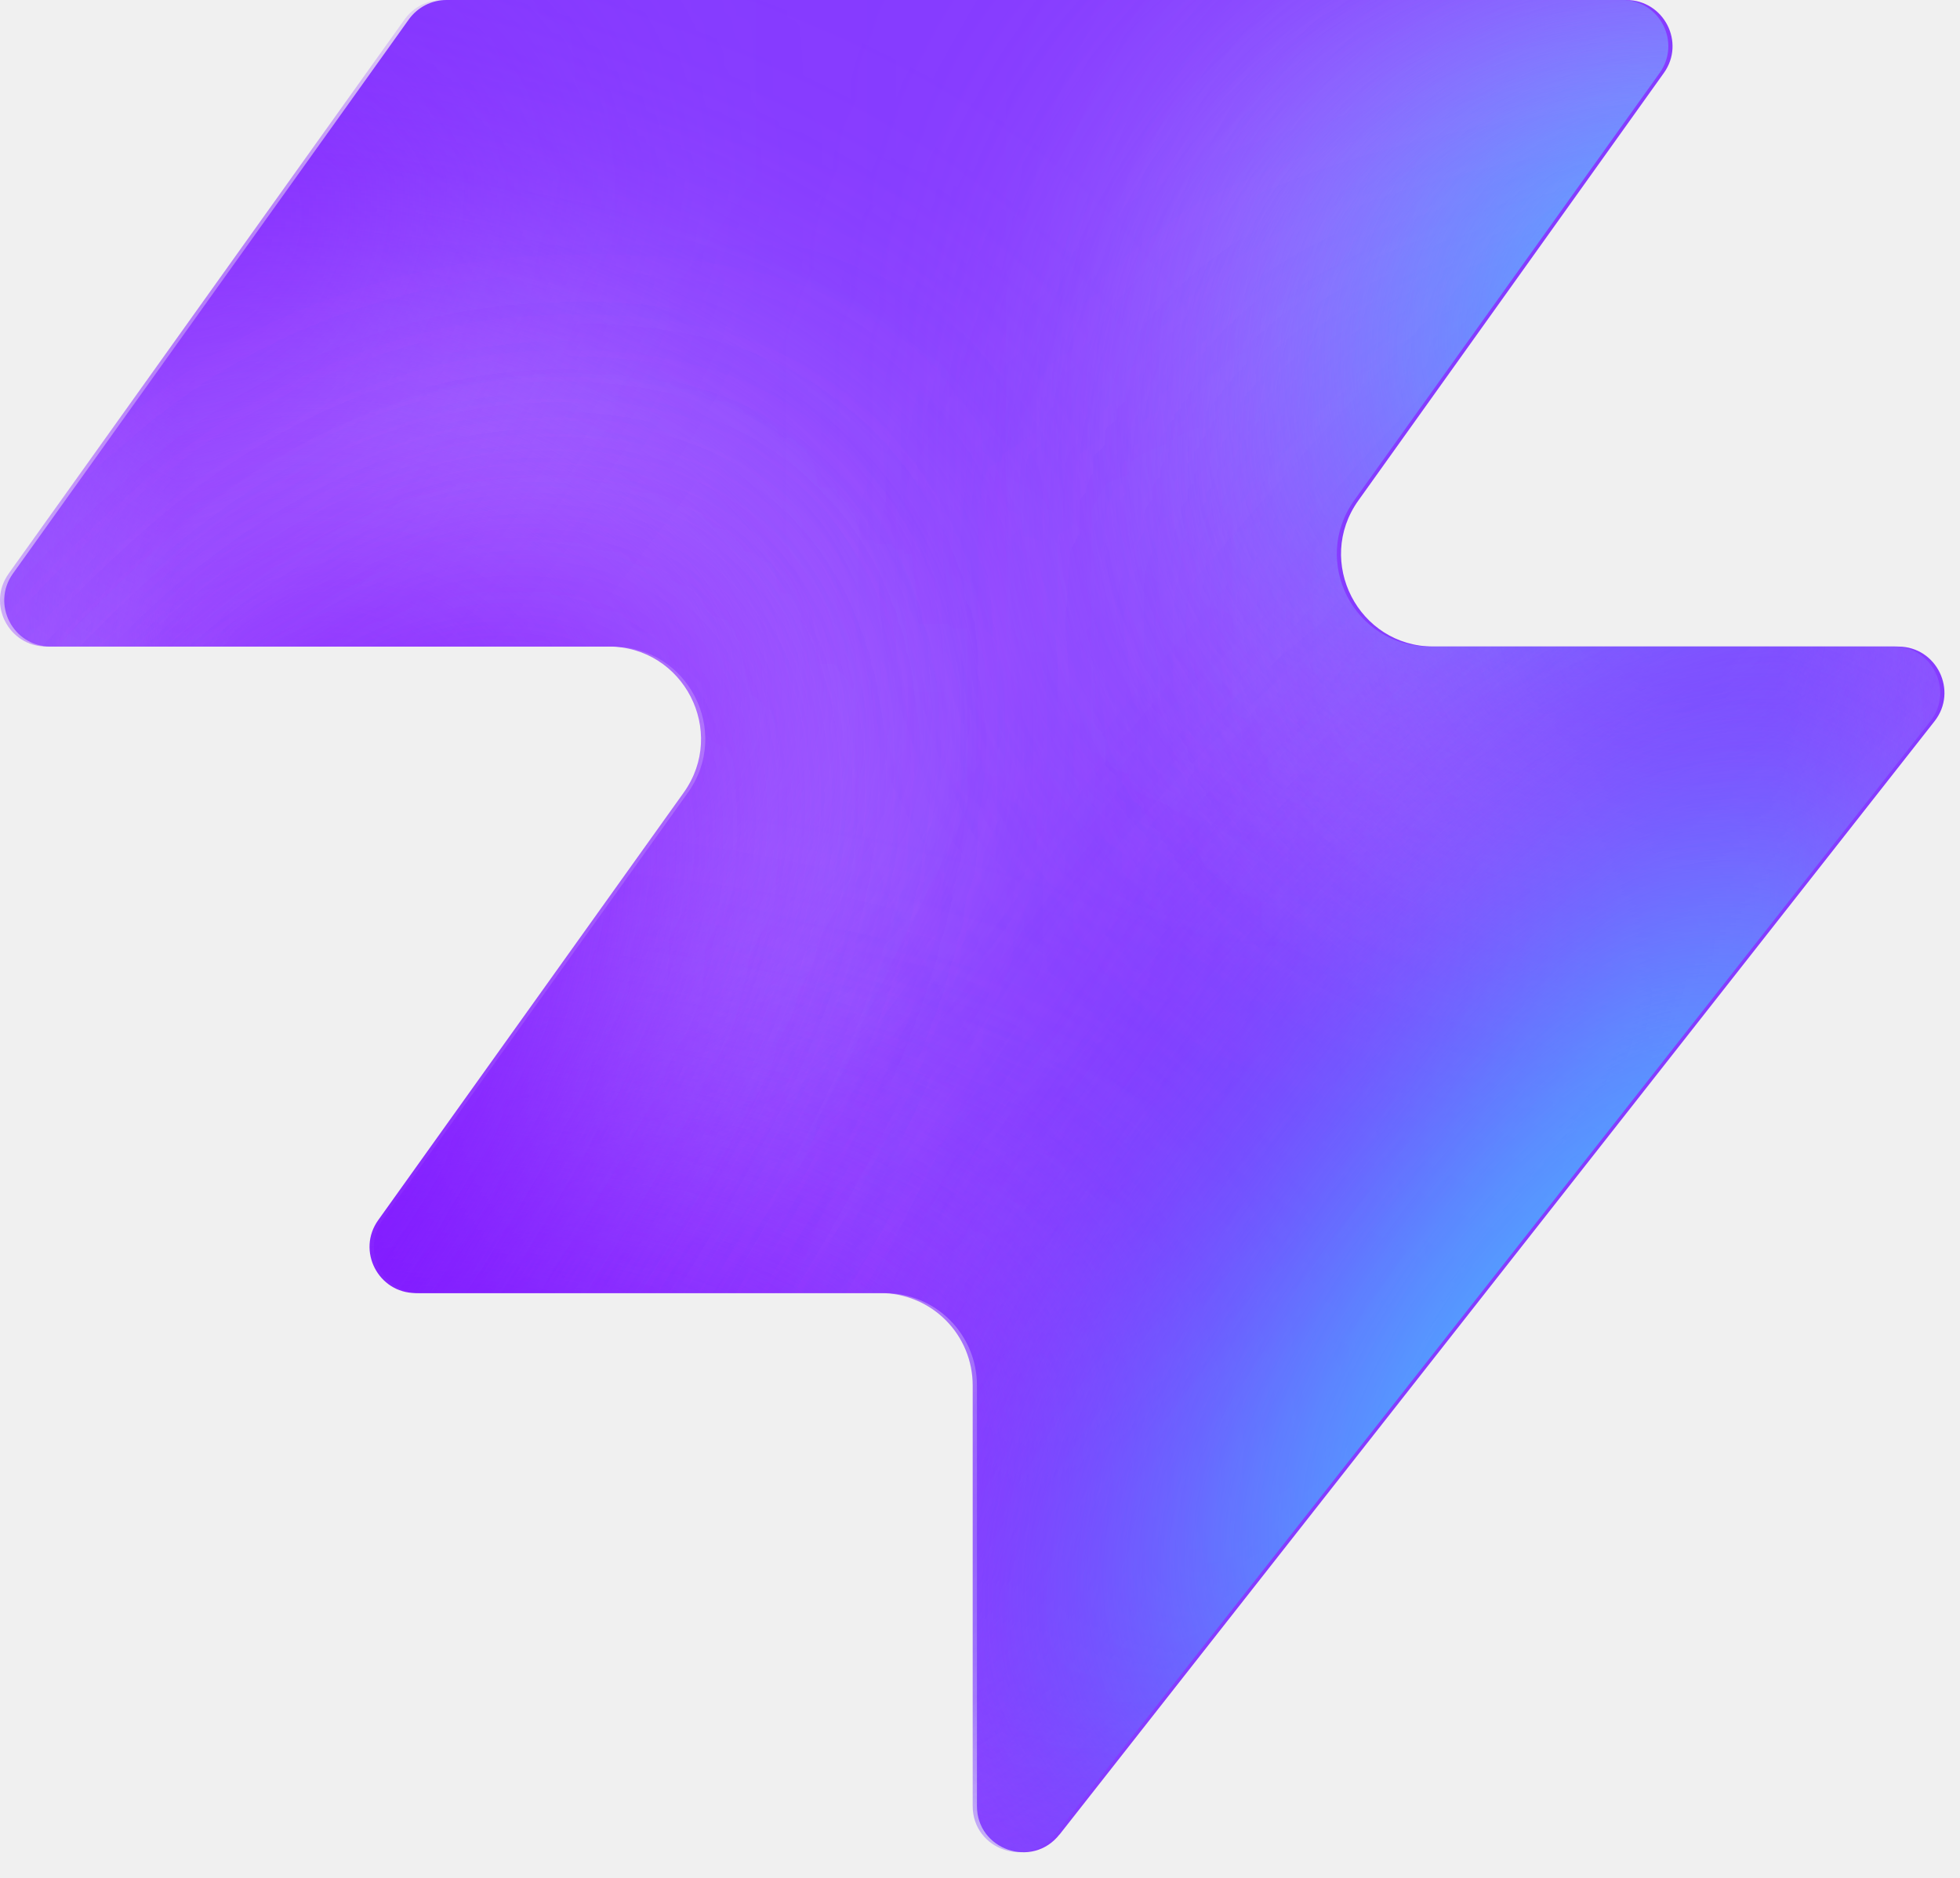
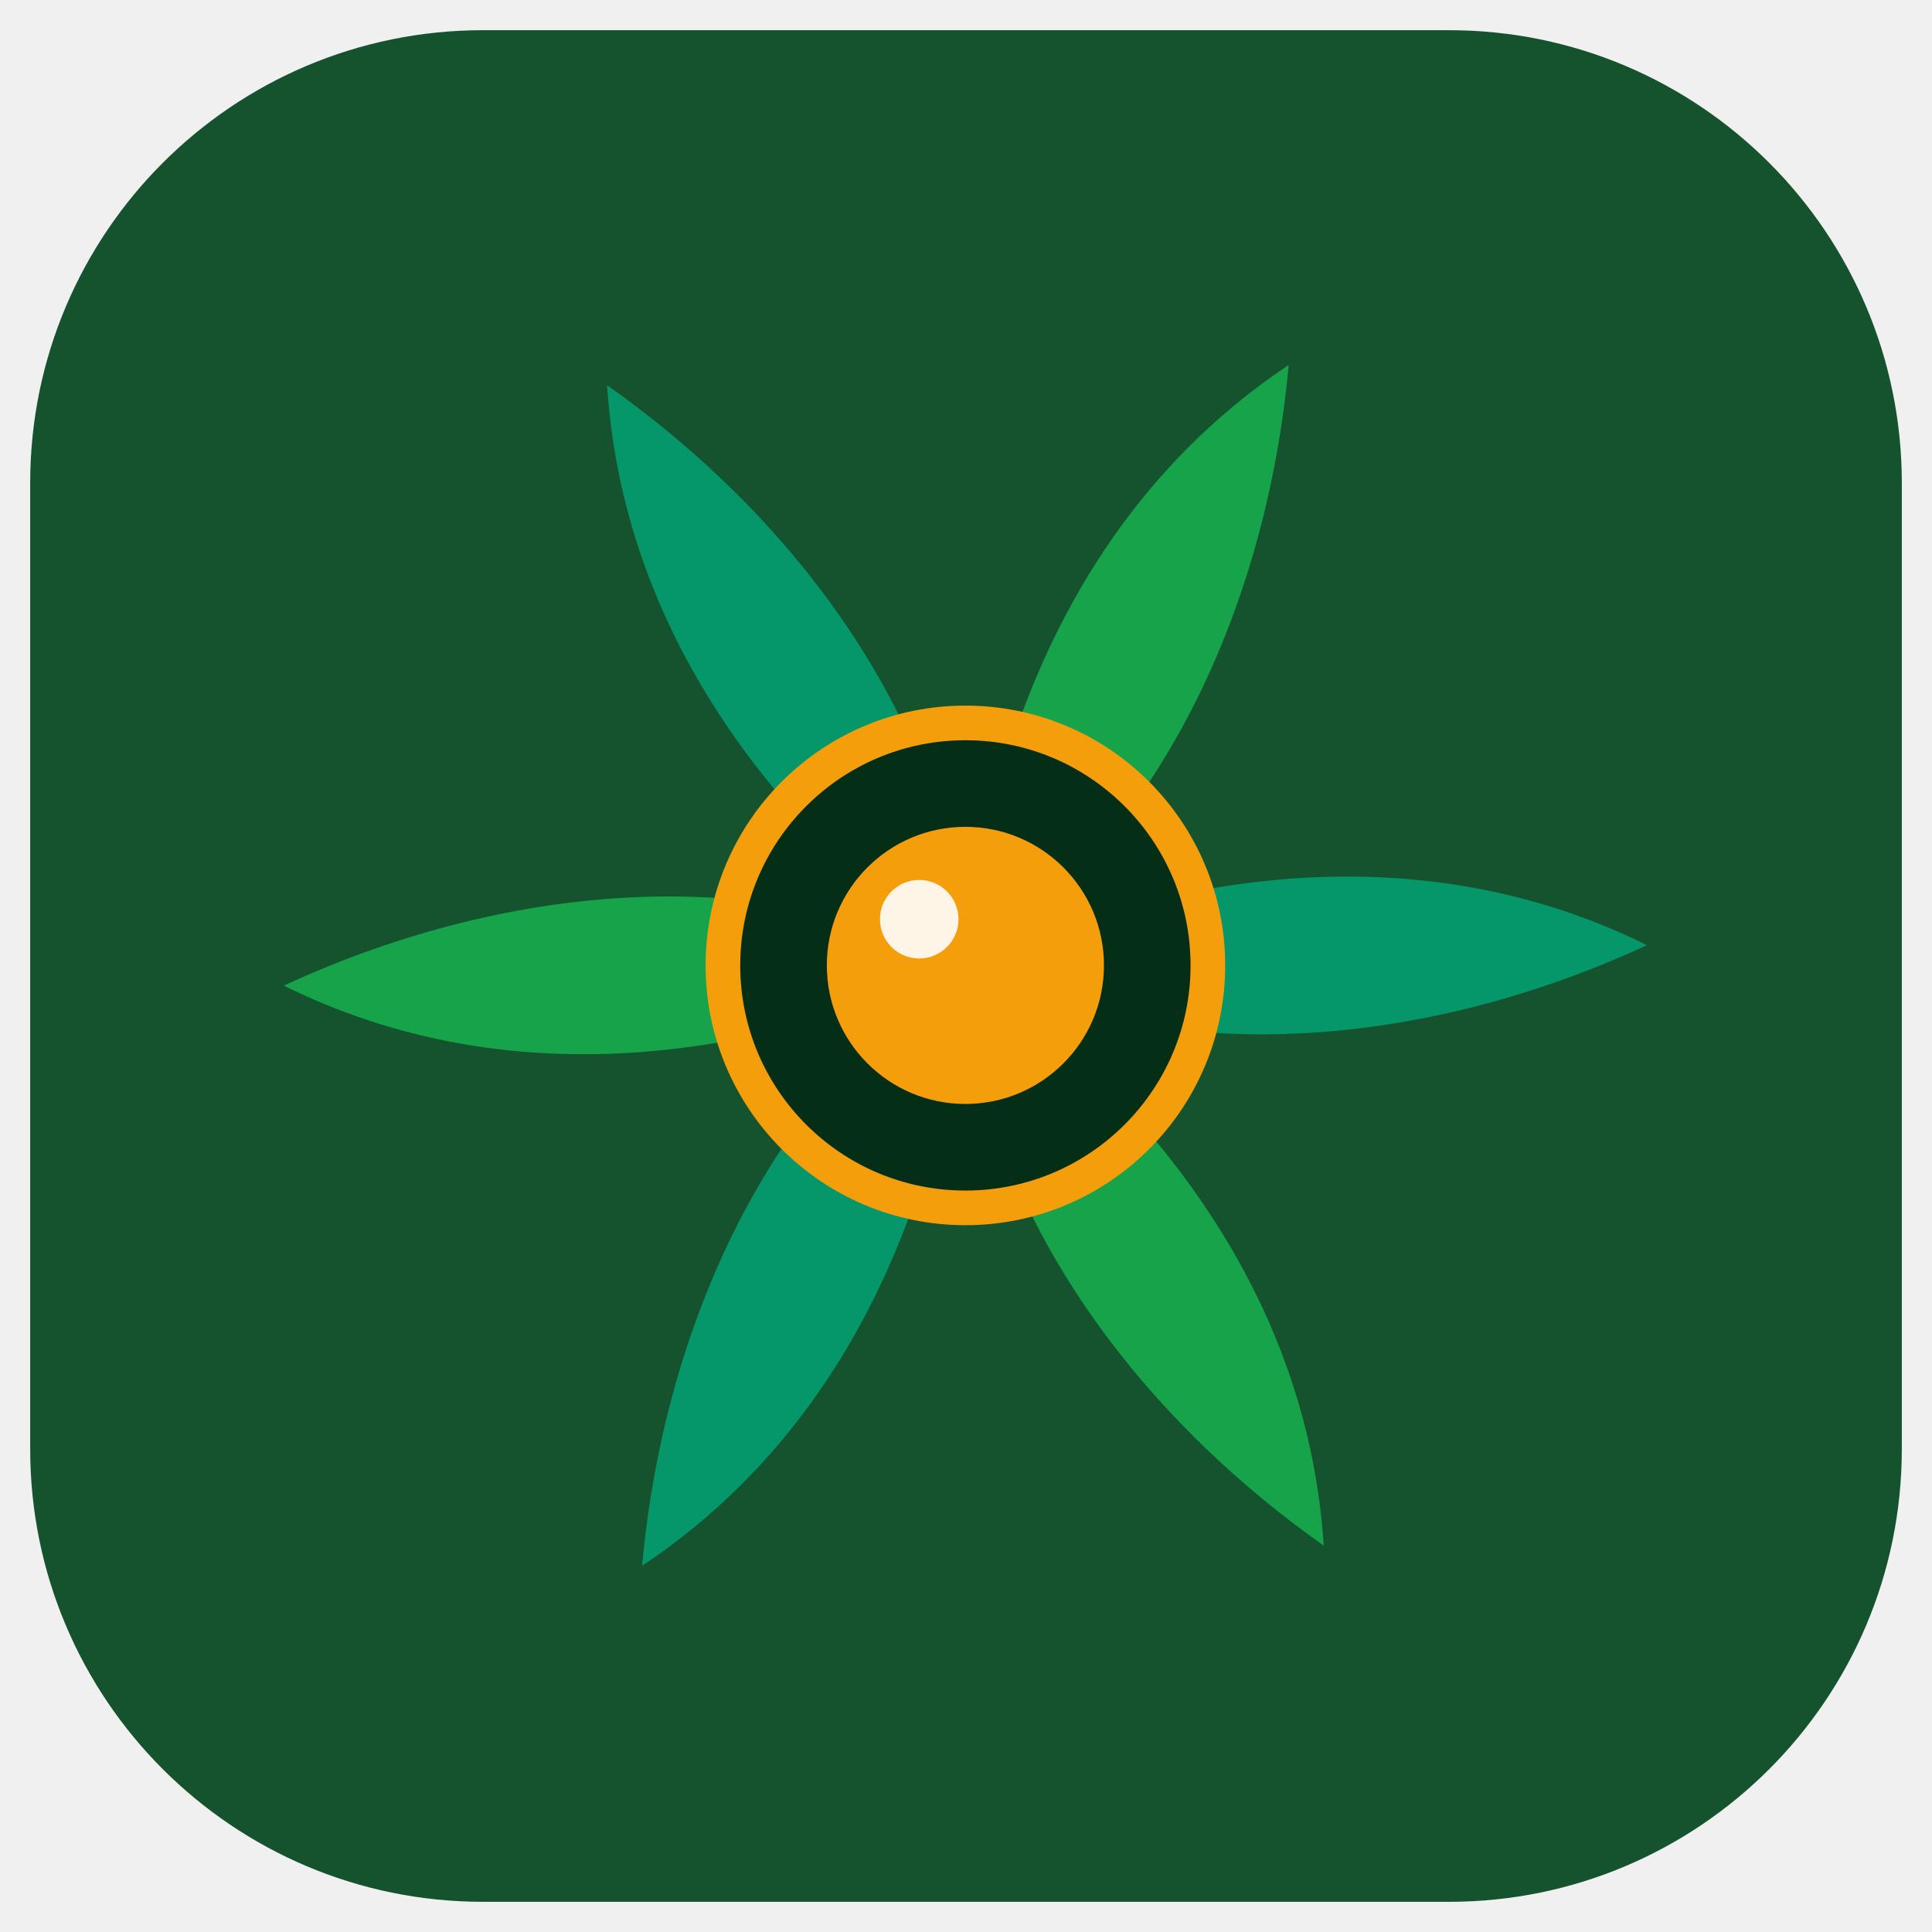
- <svg xmlns="http://www.w3.org/2000/svg" width="48" height="46" fill="none" viewBox="0 0 48 46">
-   <path fill="#863bff" d="M25.946 44.938c-.664.845-2.021.375-2.021-.698V33.937a2.26 2.26 0 0 0-2.262-2.262H10.287c-.92 0-1.456-1.04-.92-1.788l7.48-10.471c1.07-1.497 0-3.578-1.842-3.578H1.237c-.92 0-1.456-1.04-.92-1.788L10.013.474c.214-.297.556-.474.92-.474h28.894c.92 0 1.456 1.04.92 1.788l-7.48 10.471c-1.07 1.498 0 3.579 1.842 3.579h11.377c.943 0 1.473 1.088.89 1.83L25.947 44.94z" style="fill:#863bff;fill:color(display-p3 .525 .23 1);fill-opacity:1" />
-   <mask id="a" width="48" height="46" x="0" y="0" maskUnits="userSpaceOnUse" style="mask-type:alpha">
-     <path fill="#000" d="M25.842 44.938c-.664.844-2.021.375-2.021-.698V33.937a2.26 2.26 0 0 0-2.262-2.262H10.183c-.92 0-1.456-1.04-.92-1.788l7.48-10.471c1.07-1.498 0-3.579-1.842-3.579H1.133c-.92 0-1.456-1.04-.92-1.787L9.91.473c.214-.297.556-.474.92-.474h28.894c.92 0 1.456 1.04.92 1.788l-7.48 10.471c-1.07 1.498 0 3.578 1.842 3.578h11.377c.943 0 1.473 1.088.89 1.832L25.843 44.94z" style="fill:#000;fill-opacity:1" />
-   </mask>
-   <g mask="url(#a)">
-     <g filter="url(#b)">
-       <ellipse cx="5.508" cy="14.704" fill="#ede6ff" rx="5.508" ry="14.704" style="fill:#ede6ff;fill:color(display-p3 .927 .903 1);fill-opacity:1" transform="matrix(.00324 1 1 -.00324 -4.47 31.516)" />
-     </g>
-     <g filter="url(#c)">
-       <ellipse cx="10.399" cy="29.851" fill="#ede6ff" rx="10.399" ry="29.851" style="fill:#ede6ff;fill:color(display-p3 .927 .903 1);fill-opacity:1" transform="matrix(.00324 1 1 -.00324 -39.328 7.883)" />
-     </g>
-     <g filter="url(#d)">
-       <ellipse cx="5.508" cy="30.487" fill="#7e14ff" rx="5.508" ry="30.487" style="fill:#7e14ff;fill:color(display-p3 .492 .077 1);fill-opacity:1" transform="rotate(89.814 -25.913 -14.639)scale(1 -1)" />
-     </g>
-     <g filter="url(#e)">
-       <ellipse cx="5.508" cy="30.599" fill="#7e14ff" rx="5.508" ry="30.599" style="fill:#7e14ff;fill:color(display-p3 .492 .077 1);fill-opacity:1" transform="rotate(89.814 -32.644 -3.334)scale(1 -1)" />
-     </g>
-     <g filter="url(#f)">
-       <ellipse cx="5.508" cy="30.599" fill="#7e14ff" rx="5.508" ry="30.599" style="fill:#7e14ff;fill:color(display-p3 .492 .077 1);fill-opacity:1" transform="matrix(.00324 1 1 -.00324 -34.34 30.47)" />
-     </g>
-     <g filter="url(#g)">
-       <ellipse cx="14.072" cy="22.078" fill="#ede6ff" rx="14.072" ry="22.078" style="fill:#ede6ff;fill:color(display-p3 .927 .903 1);fill-opacity:1" transform="rotate(93.35 24.506 48.493)scale(-1 1)" />
-     </g>
-     <g filter="url(#h)">
-       <ellipse cx="3.47" cy="21.501" fill="#7e14ff" rx="3.47" ry="21.501" style="fill:#7e14ff;fill:color(display-p3 .492 .077 1);fill-opacity:1" transform="rotate(89.009 28.708 47.59)scale(-1 1)" />
-     </g>
-     <g filter="url(#i)">
-       <ellipse cx="3.47" cy="21.501" fill="#7e14ff" rx="3.47" ry="21.501" style="fill:#7e14ff;fill:color(display-p3 .492 .077 1);fill-opacity:1" transform="rotate(89.009 28.708 47.59)scale(-1 1)" />
-     </g>
-     <g filter="url(#j)">
-       <ellipse cx=".387" cy="8.972" fill="#7e14ff" rx="4.407" ry="29.108" style="fill:#7e14ff;fill:color(display-p3 .492 .077 1);fill-opacity:1" transform="rotate(39.51 .387 8.972)" />
-     </g>
-     <g filter="url(#k)">
-       <ellipse cx="47.523" cy="-6.092" fill="#7e14ff" rx="4.407" ry="29.108" style="fill:#7e14ff;fill:color(display-p3 .492 .077 1);fill-opacity:1" transform="rotate(37.892 47.523 -6.092)" />
-     </g>
-     <g filter="url(#l)">
-       <ellipse cx="41.412" cy="6.333" fill="#47bfff" rx="5.971" ry="9.665" style="fill:#47bfff;fill:color(display-p3 .28 .748 1);fill-opacity:1" transform="rotate(37.892 41.412 6.333)" />
-     </g>
-     <g filter="url(#m)">
-       <ellipse cx="-1.879" cy="38.332" fill="#7e14ff" rx="4.407" ry="29.108" style="fill:#7e14ff;fill:color(display-p3 .492 .077 1);fill-opacity:1" transform="rotate(37.892 -1.88 38.332)" />
-     </g>
-     <g filter="url(#n)">
-       <ellipse cx="-1.879" cy="38.332" fill="#7e14ff" rx="4.407" ry="29.108" style="fill:#7e14ff;fill:color(display-p3 .492 .077 1);fill-opacity:1" transform="rotate(37.892 -1.88 38.332)" />
-     </g>
-     <g filter="url(#o)">
-       <ellipse cx="35.651" cy="29.907" fill="#7e14ff" rx="4.407" ry="29.108" style="fill:#7e14ff;fill:color(display-p3 .492 .077 1);fill-opacity:1" transform="rotate(37.892 35.651 29.907)" />
-     </g>
-     <g filter="url(#p)">
-       <ellipse cx="38.418" cy="32.4" fill="#47bfff" rx="5.971" ry="15.297" style="fill:#47bfff;fill:color(display-p3 .28 .748 1);fill-opacity:1" transform="rotate(37.892 38.418 32.4)" />
-     </g>
+ <svg xmlns="http://www.w3.org/2000/svg" viewBox="0 0 64 64">
+   <rect x="1" y="1" width="62" height="62" rx="15" fill="#14532d" />
+   <g transform="translate(7.5 7.5) scale(0.765)">
+     <path d="M32 32 C33 22 37 12 46 6 C45 17 40 27 32 32 Z" fill="#16a34a" />
+     <path d="M32 32 C33 22 37 12 46 6 C45 17 40 27 32 32 Z" fill="#059669" transform="rotate(60 32 32)" />
+     <path d="M32 32 C33 22 37 12 46 6 C45 17 40 27 32 32 Z" fill="#16a34a" transform="rotate(120 32 32)" />
+     <path d="M32 32 C33 22 37 12 46 6 C45 17 40 27 32 32 Z" fill="#059669" transform="rotate(180 32 32)" />
+     <path d="M32 32 C33 22 37 12 46 6 C45 17 40 27 32 32 Z" fill="#16a34a" transform="rotate(240 32 32)" />
+     <path d="M32 32 C33 22 37 12 46 6 C45 17 40 27 32 32 Z" fill="#059669" transform="rotate(300 32 32)" />
+     <circle cx="32" cy="32" r="10.5" fill="#052e16" stroke="#f59e0b" stroke-width="1.5" />
+     <circle cx="32" cy="32" r="6" fill="#f59e0b" />
+     <circle cx="30" cy="30" r="1.7" fill="#ffffff" opacity="0.9" />
  </g>
-   <defs>
-     <filter id="b" width="60.045" height="41.654" x="-19.77" y="16.149" color-interpolation-filters="sRGB" filterUnits="userSpaceOnUse">
-       <feFlood flood-opacity="0" result="BackgroundImageFix" />
-       <feBlend in="SourceGraphic" in2="BackgroundImageFix" result="shape" />
-       <feGaussianBlur result="effect1_foregroundBlur_2002_17158" stdDeviation="7.659" />
-     </filter>
-     <filter id="c" width="90.34" height="51.437" x="-54.613" y="-7.533" color-interpolation-filters="sRGB" filterUnits="userSpaceOnUse">
-       <feFlood flood-opacity="0" result="BackgroundImageFix" />
-       <feBlend in="SourceGraphic" in2="BackgroundImageFix" result="shape" />
-       <feGaussianBlur result="effect1_foregroundBlur_2002_17158" stdDeviation="7.659" />
-     </filter>
-     <filter id="d" width="79.355" height="29.4" x="-49.64" y="2.03" color-interpolation-filters="sRGB" filterUnits="userSpaceOnUse">
-       <feFlood flood-opacity="0" result="BackgroundImageFix" />
-       <feBlend in="SourceGraphic" in2="BackgroundImageFix" result="shape" />
-       <feGaussianBlur result="effect1_foregroundBlur_2002_17158" stdDeviation="4.596" />
-     </filter>
-     <filter id="e" width="79.579" height="29.4" x="-45.045" y="20.029" color-interpolation-filters="sRGB" filterUnits="userSpaceOnUse">
-       <feFlood flood-opacity="0" result="BackgroundImageFix" />
-       <feBlend in="SourceGraphic" in2="BackgroundImageFix" result="shape" />
-       <feGaussianBlur result="effect1_foregroundBlur_2002_17158" stdDeviation="4.596" />
-     </filter>
-     <filter id="f" width="79.579" height="29.4" x="-43.513" y="21.178" color-interpolation-filters="sRGB" filterUnits="userSpaceOnUse">
-       <feFlood flood-opacity="0" result="BackgroundImageFix" />
-       <feBlend in="SourceGraphic" in2="BackgroundImageFix" result="shape" />
-       <feGaussianBlur result="effect1_foregroundBlur_2002_17158" stdDeviation="4.596" />
-     </filter>
-     <filter id="g" width="74.749" height="58.852" x="15.756" y="-17.901" color-interpolation-filters="sRGB" filterUnits="userSpaceOnUse">
-       <feFlood flood-opacity="0" result="BackgroundImageFix" />
-       <feBlend in="SourceGraphic" in2="BackgroundImageFix" result="shape" />
-       <feGaussianBlur result="effect1_foregroundBlur_2002_17158" stdDeviation="7.659" />
-     </filter>
-     <filter id="h" width="61.377" height="25.362" x="23.548" y="2.284" color-interpolation-filters="sRGB" filterUnits="userSpaceOnUse">
-       <feFlood flood-opacity="0" result="BackgroundImageFix" />
-       <feBlend in="SourceGraphic" in2="BackgroundImageFix" result="shape" />
-       <feGaussianBlur result="effect1_foregroundBlur_2002_17158" stdDeviation="4.596" />
-     </filter>
-     <filter id="i" width="61.377" height="25.362" x="23.548" y="2.284" color-interpolation-filters="sRGB" filterUnits="userSpaceOnUse">
-       <feFlood flood-opacity="0" result="BackgroundImageFix" />
-       <feBlend in="SourceGraphic" in2="BackgroundImageFix" result="shape" />
-       <feGaussianBlur result="effect1_foregroundBlur_2002_17158" stdDeviation="4.596" />
-     </filter>
-     <filter id="j" width="56.045" height="63.649" x="-27.636" y="-22.853" color-interpolation-filters="sRGB" filterUnits="userSpaceOnUse">
-       <feFlood flood-opacity="0" result="BackgroundImageFix" />
-       <feBlend in="SourceGraphic" in2="BackgroundImageFix" result="shape" />
-       <feGaussianBlur result="effect1_foregroundBlur_2002_17158" stdDeviation="4.596" />
-     </filter>
-     <filter id="k" width="54.814" height="64.646" x="20.116" y="-38.415" color-interpolation-filters="sRGB" filterUnits="userSpaceOnUse">
-       <feFlood flood-opacity="0" result="BackgroundImageFix" />
-       <feBlend in="SourceGraphic" in2="BackgroundImageFix" result="shape" />
-       <feGaussianBlur result="effect1_foregroundBlur_2002_17158" stdDeviation="4.596" />
-     </filter>
-     <filter id="l" width="33.541" height="35.313" x="24.641" y="-11.323" color-interpolation-filters="sRGB" filterUnits="userSpaceOnUse">
-       <feFlood flood-opacity="0" result="BackgroundImageFix" />
-       <feBlend in="SourceGraphic" in2="BackgroundImageFix" result="shape" />
-       <feGaussianBlur result="effect1_foregroundBlur_2002_17158" stdDeviation="4.596" />
-     </filter>
-     <filter id="m" width="54.814" height="64.646" x="-29.286" y="6.009" color-interpolation-filters="sRGB" filterUnits="userSpaceOnUse">
-       <feFlood flood-opacity="0" result="BackgroundImageFix" />
-       <feBlend in="SourceGraphic" in2="BackgroundImageFix" result="shape" />
-       <feGaussianBlur result="effect1_foregroundBlur_2002_17158" stdDeviation="4.596" />
-     </filter>
-     <filter id="n" width="54.814" height="64.646" x="-29.286" y="6.009" color-interpolation-filters="sRGB" filterUnits="userSpaceOnUse">
-       <feFlood flood-opacity="0" result="BackgroundImageFix" />
-       <feBlend in="SourceGraphic" in2="BackgroundImageFix" result="shape" />
-       <feGaussianBlur result="effect1_foregroundBlur_2002_17158" stdDeviation="4.596" />
-     </filter>
-     <filter id="o" width="54.814" height="64.646" x="8.244" y="-2.416" color-interpolation-filters="sRGB" filterUnits="userSpaceOnUse">
-       <feFlood flood-opacity="0" result="BackgroundImageFix" />
-       <feBlend in="SourceGraphic" in2="BackgroundImageFix" result="shape" />
-       <feGaussianBlur result="effect1_foregroundBlur_2002_17158" stdDeviation="4.596" />
-     </filter>
-     <filter id="p" width="39.409" height="43.623" x="18.713" y="10.588" color-interpolation-filters="sRGB" filterUnits="userSpaceOnUse">
-       <feFlood flood-opacity="0" result="BackgroundImageFix" />
-       <feBlend in="SourceGraphic" in2="BackgroundImageFix" result="shape" />
-       <feGaussianBlur result="effect1_foregroundBlur_2002_17158" stdDeviation="4.596" />
-     </filter>
-   </defs>
</svg>
